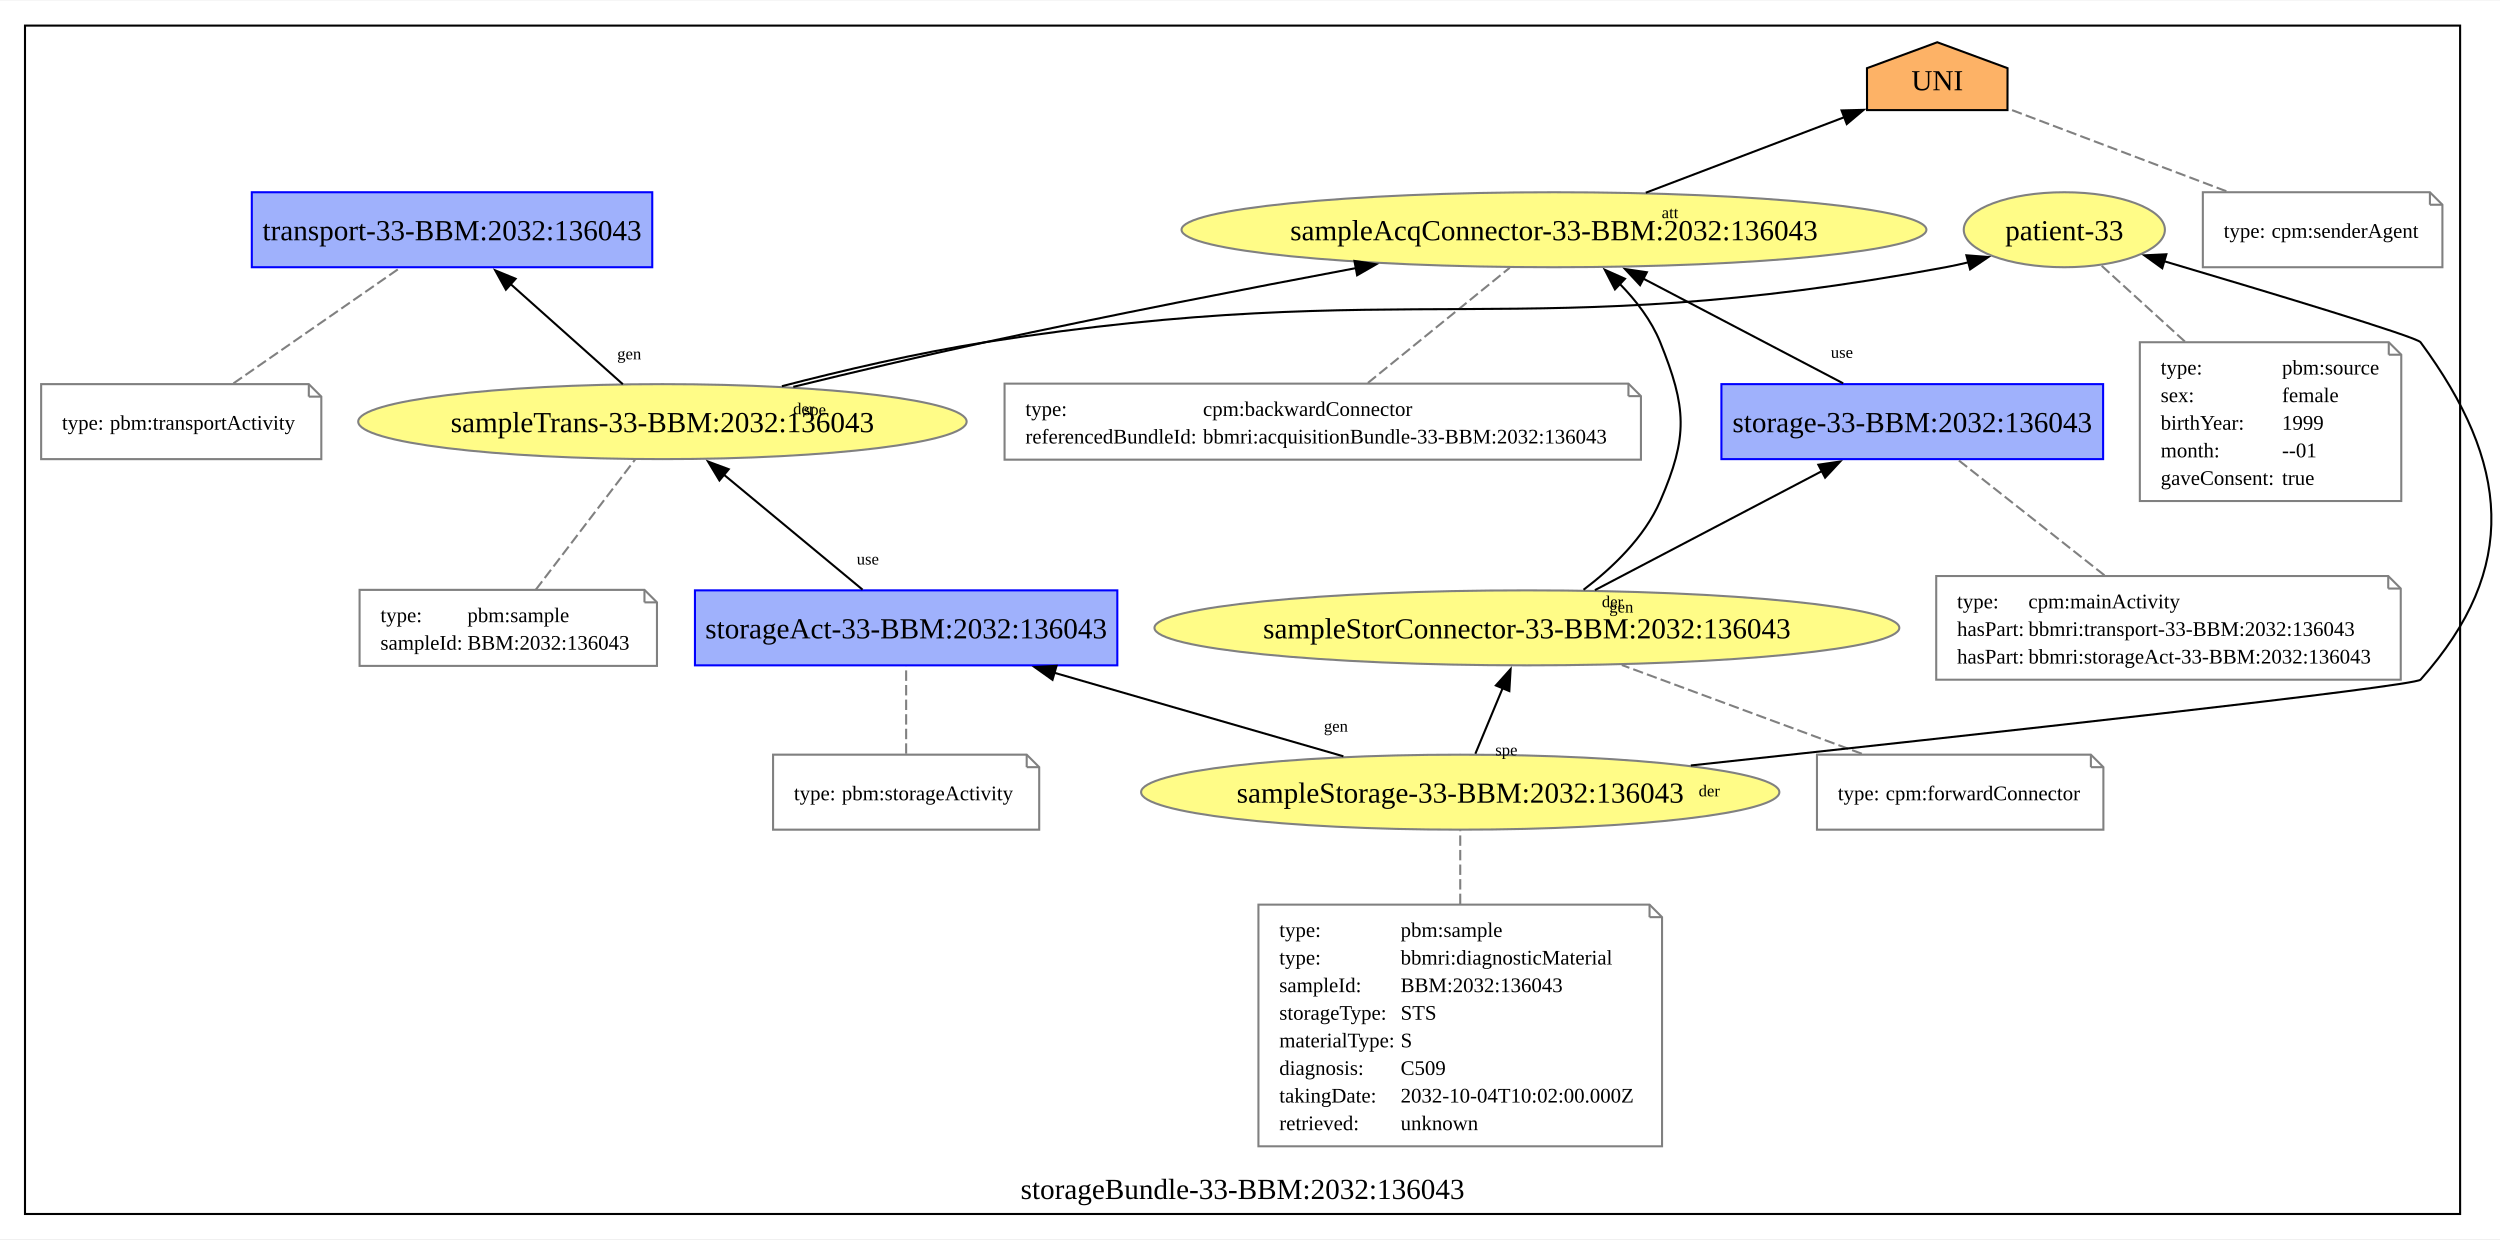
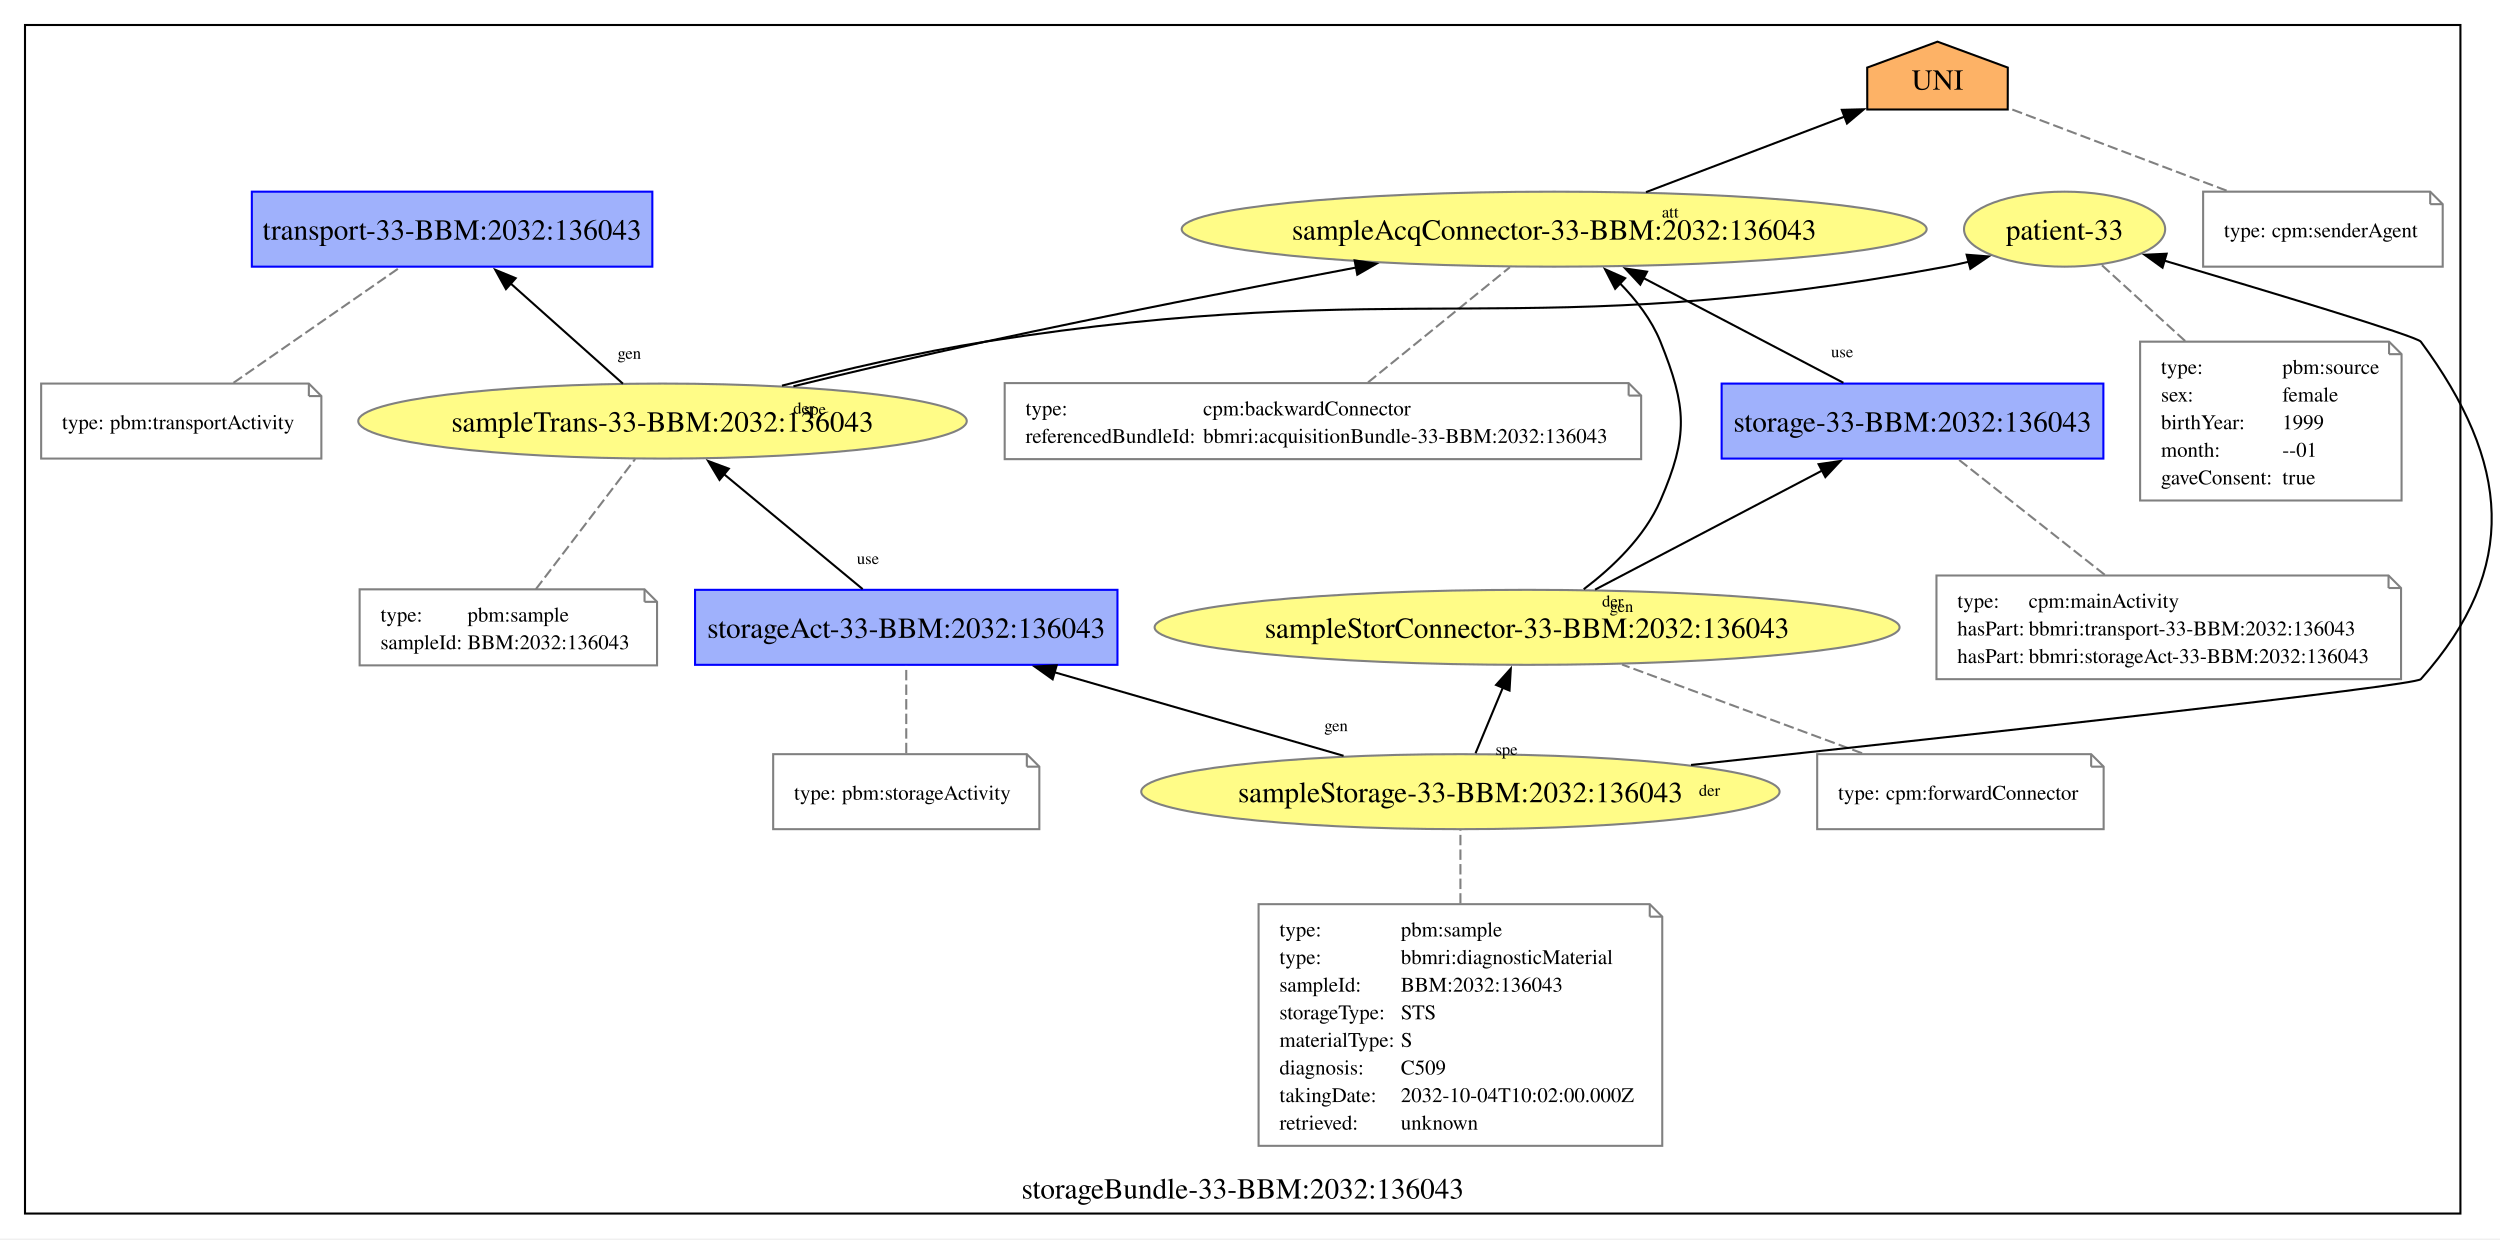
- <svg xmlns="http://www.w3.org/2000/svg" xmlns:xlink="http://www.w3.org/1999/xlink" width="1200pt" height="595pt" viewBox="0.00 0.00 1200.15 594.50">
+ <svg xmlns="http://www.w3.org/2000/svg" xmlns:xlink="http://www.w3.org/1999/xlink" width="1200pt" height="595pt" viewBox="0.00 0.00 1200.00 595.00">
  <g id="graph0" class="graph" transform="scale(1 1) rotate(0) translate(4 590.5)">
    <polygon fill="white" stroke="none" points="-4,4 -4,-590.5 1196.15,-590.5 1196.15,4 -4,4" />
    <g id="clust1" class="cluster">
      <g id="a_clust1">
        <a xlink:href="http://www.bbmri.cz/schemas/biobank/data#storageBundle-33-BBM:2032:136043" xlink:title="storageBundle-33-BBM:2032:136043">
          <polygon fill="none" stroke="black" points="8,-8 8,-578.5 1177,-578.5 1177,-8 8,-8" />
-           <text text-anchor="middle" x="592.5" y="-15.2" font-family="Times New Roman,serif" font-size="14.00">storageBundle-33-BBM:2032:136043</text>
+           <text xml:space="preserve" text-anchor="middle" x="592.5" y="-15.2" font-family="Times,serif" font-size="14.00">storageBundle-33-BBM:2032:136043</text>
        </a>
      </g>
    </g>
    <g id="node1" class="node">
      <g id="a_node1">
        <a xlink:href="http://www.bbmri.cz/schemas/biobank/data#storage-33-BBM:2032:136043" xlink:title="storage-33-BBM:2032:136043">
          <polygon fill="#9fb1fc" stroke="#0000ff" points="1005.62,-406.38 822.38,-406.38 822.38,-370.38 1005.62,-370.38 1005.62,-406.38" />
-           <text text-anchor="middle" x="914" y="-383.32" font-family="Times New Roman,serif" font-size="14.00">storage-33-BBM:2032:136043</text>
+           <text xml:space="preserve" text-anchor="middle" x="914" y="-383.32" font-family="Times,serif" font-size="14.00">storage-33-BBM:2032:136043</text>
        </a>
      </g>
    </g>
    <g id="node7" class="node">
      <g id="a_node7">
        <a xlink:href="http://www.bbmri.cz/schemas/biobank/data#sampleAcqConnector-33-BBM:2032:136043" xlink:title="sampleAcqConnector-33-BBM:2032:136043">
          <ellipse fill="#fffc87" stroke="#808080" cx="742" cy="-480.5" rx="178.79" ry="18" />
-           <text text-anchor="middle" x="742" y="-475.45" font-family="Times New Roman,serif" font-size="14.00">sampleAcqConnector-33-BBM:2032:136043</text>
+           <text xml:space="preserve" text-anchor="middle" x="742" y="-475.45" font-family="Times,serif" font-size="14.00">sampleAcqConnector-33-BBM:2032:136043</text>
        </a>
      </g>
    </g>
    <g id="edge10" class="edge">
      <path fill="none" stroke="black" d="M880.84,-406.75C853.5,-421.07 814.55,-441.49 784.85,-457.05" />
      <polygon fill="black" stroke="black" points="783.34,-453.89 776.11,-461.63 786.59,-460.09 783.34,-453.89" />
-       <text text-anchor="middle" x="880.22" y="-419.01" font-family="Times New Roman,serif" font-size="8.00">use</text>
+       <text xml:space="preserve" text-anchor="middle" x="880.22" y="-419.01" font-family="Times,serif" font-size="8.00">use</text>
    </g>
    <g id="node2" class="node">
      <polygon fill="none" stroke="gray" points="1142.5,-314.25 925.5,-314.25 925.5,-264.5 1148.5,-264.5 1148.5,-308.25 1142.5,-314.25" />
      <polyline fill="none" stroke="gray" points="1142.5,-314.25 1142.5,-308.25" />
      <polyline fill="none" stroke="gray" points="1148.5,-308.25 1142.5,-308.25" />
-       <text text-anchor="start" x="935.5" y="-298.75" font-family="Times New Roman,serif" font-size="10.00">type:</text>
-       <text text-anchor="start" x="969.75" y="-298.75" font-family="Times New Roman,serif" font-size="10.00">cpm:mainActivity</text>
-       <text text-anchor="start" x="935.5" y="-285.5" font-family="Times New Roman,serif" font-size="10.00">hasPart:</text>
-       <text text-anchor="start" x="969.75" y="-285.5" font-family="Times New Roman,serif" font-size="10.00">bbmri:transport-33-BBM:2032:136043</text>
-       <text text-anchor="start" x="935.5" y="-272.25" font-family="Times New Roman,serif" font-size="10.00">hasPart:</text>
-       <text text-anchor="start" x="969.75" y="-272.25" font-family="Times New Roman,serif" font-size="10.00">bbmri:storageAct-33-BBM:2032:136043</text>
+       <text xml:space="preserve" text-anchor="start" x="935.5" y="-298.75" font-family="Times,serif" font-size="10.00">type:</text>
+       <text xml:space="preserve" text-anchor="start" x="969.75" y="-298.75" font-family="Times,serif" font-size="10.00">cpm:mainActivity</text>
+       <text xml:space="preserve" text-anchor="start" x="935.5" y="-285.5" font-family="Times,serif" font-size="10.00">hasPart:</text>
+       <text xml:space="preserve" text-anchor="start" x="969.75" y="-285.5" font-family="Times,serif" font-size="10.00">bbmri:transport-33-BBM:2032:136043</text>
+       <text xml:space="preserve" text-anchor="start" x="935.5" y="-272.25" font-family="Times,serif" font-size="10.00">hasPart:</text>
+       <text xml:space="preserve" text-anchor="start" x="969.75" y="-272.25" font-family="Times,serif" font-size="10.00">bbmri:storageAct-33-BBM:2032:136043</text>
    </g>
    <g id="edge1" class="edge">
      <path fill="none" stroke="gray" stroke-dasharray="5,2" d="M1006.28,-314.6C984.36,-331.89 955.42,-354.71 935.84,-370.15" />
    </g>
    <g id="node3" class="node">
      <g id="a_node3">
        <a xlink:href="http://www.bbmri.cz/schemas/biobank/data#transport-33-BBM:2032:136043" xlink:title="transport-33-BBM:2032:136043">
          <polygon fill="#9fb1fc" stroke="#0000ff" points="309.12,-498.5 116.88,-498.5 116.88,-462.5 309.12,-462.5 309.12,-498.5" />
-           <text text-anchor="middle" x="213" y="-475.45" font-family="Times New Roman,serif" font-size="14.00">transport-33-BBM:2032:136043</text>
+           <text xml:space="preserve" text-anchor="middle" x="213" y="-475.45" font-family="Times,serif" font-size="14.00">transport-33-BBM:2032:136043</text>
        </a>
      </g>
    </g>
    <g id="node4" class="node">
      <polygon fill="none" stroke="gray" points="144.25,-406.38 15.75,-406.38 15.75,-370.38 150.25,-370.38 150.25,-400.38 144.25,-406.38" />
      <polyline fill="none" stroke="gray" points="144.25,-406.38 144.25,-400.38" />
      <polyline fill="none" stroke="gray" points="150.25,-400.38 144.25,-400.38" />
-       <text text-anchor="start" x="25.75" y="-384.5" font-family="Times New Roman,serif" font-size="10.00">type:</text>
-       <text text-anchor="start" x="48.75" y="-384.5" font-family="Times New Roman,serif" font-size="10.00">pbm:transportActivity</text>
+       <text xml:space="preserve" text-anchor="start" x="25.75" y="-384.5" font-family="Times,serif" font-size="10.00">type:</text>
+       <text xml:space="preserve" text-anchor="start" x="48.75" y="-384.5" font-family="Times,serif" font-size="10.00">pbm:transportActivity</text>
    </g>
    <g id="edge2" class="edge">
      <path fill="none" stroke="gray" stroke-dasharray="5,2" d="M108.07,-406.75C131.09,-422.71 165.02,-446.23 188.01,-462.18" />
    </g>
    <g id="node5" class="node">
      <g id="a_node5">
        <a xlink:href="http://www.bbmri.cz/schemas/biobank/data#storageAct-33-BBM:2032:136043" xlink:title="storageAct-33-BBM:2032:136043">
          <polygon fill="#9fb1fc" stroke="#0000ff" points="532.38,-307.38 329.62,-307.38 329.62,-271.38 532.38,-271.38 532.38,-307.38" />
-           <text text-anchor="middle" x="431" y="-284.32" font-family="Times New Roman,serif" font-size="14.00">storageAct-33-BBM:2032:136043</text>
+           <text xml:space="preserve" text-anchor="middle" x="431" y="-284.32" font-family="Times,serif" font-size="14.00">storageAct-33-BBM:2032:136043</text>
        </a>
      </g>
    </g>
    <g id="node11" class="node">
      <g id="a_node11">
        <a xlink:href="http://www.bbmri.cz/schemas/biobank/data#sampleTrans-33-BBM:2032:136043" xlink:title="sampleTrans-33-BBM:2032:136043">
          <ellipse fill="#fffc87" stroke="#808080" cx="314" cy="-388.38" rx="146.04" ry="18" />
-           <text text-anchor="middle" x="314" y="-383.32" font-family="Times New Roman,serif" font-size="14.00">sampleTrans-33-BBM:2032:136043</text>
+           <text xml:space="preserve" text-anchor="middle" x="314" y="-383.32" font-family="Times,serif" font-size="14.00">sampleTrans-33-BBM:2032:136043</text>
        </a>
      </g>
    </g>
    <g id="edge16" class="edge">
      <path fill="none" stroke="black" d="M410.08,-307.72C391.53,-323.1 364.24,-345.73 343.47,-362.94" />
      <polygon fill="black" stroke="black" points="341.37,-360.14 335.9,-369.22 345.83,-365.53 341.37,-360.14" />
-       <text text-anchor="middle" x="412.6" y="-319.78" font-family="Times New Roman,serif" font-size="8.00">use</text>
+       <text xml:space="preserve" text-anchor="middle" x="412.6" y="-319.78" font-family="Times,serif" font-size="8.00">use</text>
    </g>
    <g id="node6" class="node">
      <polygon fill="none" stroke="gray" points="488.88,-228.5 367.12,-228.5 367.12,-192.5 494.88,-192.5 494.88,-222.5 488.88,-228.5" />
      <polyline fill="none" stroke="gray" points="488.88,-228.5 488.88,-222.5" />
      <polyline fill="none" stroke="gray" points="494.88,-222.5 488.88,-222.5" />
-       <text text-anchor="start" x="377.12" y="-206.62" font-family="Times New Roman,serif" font-size="10.00">type:</text>
-       <text text-anchor="start" x="400.12" y="-206.62" font-family="Times New Roman,serif" font-size="10.00">pbm:storageActivity</text>
+       <text xml:space="preserve" text-anchor="start" x="377.12" y="-206.62" font-family="Times,serif" font-size="10.00">type:</text>
+       <text xml:space="preserve" text-anchor="start" x="400.12" y="-206.62" font-family="Times,serif" font-size="10.00">pbm:storageActivity</text>
    </g>
    <g id="edge3" class="edge">
      <path fill="none" stroke="gray" stroke-dasharray="5,2" d="M431,-228.94C431,-241.53 431,-258.43 431,-271" />
    </g>
    <g id="node17" class="node">
      <g id="a_node17">
        <a xlink:href="http://www.bbmri.cz/schemas/biobank/data#UNI" xlink:title="UNI">
          <polygon fill="#fdb266" stroke="black" points="959.74,-558.06 926,-570.5 892.26,-558.06 892.29,-537.94 959.71,-537.94 959.74,-558.06" />
-           <text text-anchor="middle" x="926" y="-547.45" font-family="Times New Roman,serif" font-size="14.00">UNI</text>
+           <text xml:space="preserve" text-anchor="middle" x="926" y="-547.45" font-family="Times,serif" font-size="14.00">UNI</text>
        </a>
      </g>
    </g>
    <g id="edge12" class="edge">
      <path fill="none" stroke="black" d="M786.07,-498.27C814.92,-509.24 852.49,-523.53 881.44,-534.55" />
      <polygon fill="black" stroke="black" points="880.07,-537.77 890.66,-538.05 882.56,-531.23 880.07,-537.77" />
-       <text text-anchor="middle" x="797.7" y="-486.07" font-family="Times New Roman,serif" font-size="8.00">att</text>
+       <text xml:space="preserve" text-anchor="middle" x="797.7" y="-486.07" font-family="Times,serif" font-size="8.00">att</text>
    </g>
    <g id="node8" class="node">
      <polygon fill="none" stroke="gray" points="777.75,-406.62 478.25,-406.62 478.25,-370.12 783.75,-370.12 783.75,-400.62 777.75,-406.62" />
      <polyline fill="none" stroke="gray" points="777.75,-406.62 777.75,-400.62" />
      <polyline fill="none" stroke="gray" points="783.75,-400.62 777.75,-400.62" />
-       <text text-anchor="start" x="488.25" y="-391.12" font-family="Times New Roman,serif" font-size="10.00">type:</text>
-       <text text-anchor="start" x="573.5" y="-391.12" font-family="Times New Roman,serif" font-size="10.00">cpm:backwardConnector</text>
-       <text text-anchor="start" x="488.25" y="-377.88" font-family="Times New Roman,serif" font-size="10.00">referencedBundleId:</text>
-       <text text-anchor="start" x="573.5" y="-377.88" font-family="Times New Roman,serif" font-size="10.00">bbmri:acquisitionBundle-33-BBM:2032:136043</text>
+       <text xml:space="preserve" text-anchor="start" x="488.25" y="-391.12" font-family="Times,serif" font-size="10.00">type:</text>
+       <text xml:space="preserve" text-anchor="start" x="573.5" y="-391.12" font-family="Times,serif" font-size="10.00">cpm:backwardConnector</text>
+       <text xml:space="preserve" text-anchor="start" x="488.25" y="-377.88" font-family="Times,serif" font-size="10.00">referencedBundleId:</text>
+       <text xml:space="preserve" text-anchor="start" x="573.5" y="-377.88" font-family="Times,serif" font-size="10.00">bbmri:acquisitionBundle-33-BBM:2032:136043</text>
    </g>
    <g id="edge4" class="edge">
      <path fill="none" stroke="gray" stroke-dasharray="5,2" d="M652.67,-406.97C672.35,-422.95 701.22,-446.39 720.77,-462.26" />
    </g>
    <g id="node9" class="node">
      <g id="a_node9">
        <a xlink:href="http://www.bbmri.cz/schemas/biobank/data#sampleStorConnector-33-BBM:2032:136043" xlink:title="sampleStorConnector-33-BBM:2032:136043">
          <ellipse fill="#fffc87" stroke="#808080" cx="729" cy="-289.38" rx="178.79" ry="18" />
-           <text text-anchor="middle" x="729" y="-284.32" font-family="Times New Roman,serif" font-size="14.00">sampleStorConnector-33-BBM:2032:136043</text>
+           <text xml:space="preserve" text-anchor="middle" x="729" y="-284.32" font-family="Times,serif" font-size="14.00">sampleStorConnector-33-BBM:2032:136043</text>
        </a>
      </g>
    </g>
    <g id="edge11" class="edge">
      <path fill="none" stroke="black" d="M761.65,-307.49C792.01,-323.41 837.45,-347.24 870.81,-364.73" />
      <polygon fill="black" stroke="black" points="868.92,-367.69 879.4,-369.23 872.17,-361.49 868.92,-367.69" />
-       <text text-anchor="middle" x="774.32" y="-296.75" font-family="Times New Roman,serif" font-size="8.00">gen</text>
+       <text xml:space="preserve" text-anchor="middle" x="774.32" y="-296.75" font-family="Times,serif" font-size="8.00">gen</text>
    </g>
    <g id="edge13" class="edge">
      <path fill="none" stroke="black" d="M756.18,-307.66C769.99,-318.12 785.43,-332.8 793,-350.25 806.49,-381.34 805.67,-395.07 793,-426.5 788.78,-436.96 781.41,-446.51 773.55,-454.54" />
      <polygon fill="black" stroke="black" points="771.28,-451.87 766.41,-461.28 776.08,-456.96 771.28,-451.87" />
-       <text text-anchor="middle" x="770.08" y="-299.3" font-family="Times New Roman,serif" font-size="8.00">der</text>
+       <text xml:space="preserve" text-anchor="middle" x="770.08" y="-299.3" font-family="Times,serif" font-size="8.00">der</text>
    </g>
    <g id="node10" class="node">
      <polygon fill="none" stroke="gray" points="999.75,-228.5 868.25,-228.5 868.25,-192.5 1005.75,-192.5 1005.75,-222.5 999.75,-228.5" />
      <polyline fill="none" stroke="gray" points="999.75,-228.5 999.75,-222.5" />
      <polyline fill="none" stroke="gray" points="1005.75,-222.5 999.75,-222.5" />
-       <text text-anchor="start" x="878.25" y="-206.62" font-family="Times New Roman,serif" font-size="10.00">type:</text>
-       <text text-anchor="start" x="901.25" y="-206.62" font-family="Times New Roman,serif" font-size="10.00">cpm:forwardConnector</text>
+       <text xml:space="preserve" text-anchor="start" x="878.25" y="-206.62" font-family="Times,serif" font-size="10.00">type:</text>
+       <text xml:space="preserve" text-anchor="start" x="901.25" y="-206.62" font-family="Times,serif" font-size="10.00">cpm:forwardConnector</text>
    </g>
    <g id="edge5" class="edge">
      <path fill="none" stroke="gray" stroke-dasharray="5,2" d="M889.8,-228.94C855.28,-241.7 808.72,-258.91 774.58,-271.53" />
    </g>
    <g id="edge15" class="edge">
      <path fill="none" stroke="black" d="M295,-406.33C279.82,-419.87 258.31,-439.07 241.13,-454.4" />
      <polygon fill="black" stroke="black" points="238.86,-451.73 233.73,-461 243.52,-456.96 238.86,-451.73" />
-       <text text-anchor="middle" x="298.06" y="-418.29" font-family="Times New Roman,serif" font-size="8.00">gen</text>
+       <text xml:space="preserve" text-anchor="middle" x="298.06" y="-418.29" font-family="Times,serif" font-size="8.00">gen</text>
    </g>
    <g id="edge14" class="edge">
      <path fill="none" stroke="black" d="M376.83,-405.08C404.96,-411.94 438.58,-419.91 469,-426.5 528.03,-439.29 594.56,-452.24 647.16,-462.13" />
      <polygon fill="black" stroke="black" points="646.21,-465.52 656.68,-463.92 647.5,-458.64 646.21,-465.52" />
-       <text text-anchor="middle" x="387.19" y="-391.5" font-family="Times New Roman,serif" font-size="8.00">spe</text>
+       <text xml:space="preserve" text-anchor="middle" x="387.19" y="-391.5" font-family="Times,serif" font-size="8.00">spe</text>
    </g>
    <g id="node15" class="node">
      <g id="a_node15">
        <a xlink:href="http://www.bbmri.cz/schemas/biobank/data#patient-33" xlink:title="patient-33">
          <ellipse fill="#fffc87" stroke="#808080" cx="987" cy="-480.5" rx="48.28" ry="18" />
-           <text text-anchor="middle" x="987" y="-475.45" font-family="Times New Roman,serif" font-size="14.00">patient-33</text>
+           <text xml:space="preserve" text-anchor="middle" x="987" y="-475.45" font-family="Times,serif" font-size="14.00">patient-33</text>
        </a>
      </g>
    </g>
    <g id="edge19" class="edge">
      <path fill="none" stroke="black" d="M371.35,-405.39C400.39,-412.91 436.34,-421.35 469,-426.5 672,-458.53 727.95,-424.92 930,-462.5 933.6,-463.17 937.3,-463.98 941.01,-464.88" />
      <polygon fill="black" stroke="black" points="939.99,-468.23 950.55,-467.41 941.78,-461.47 939.99,-468.23" />
-       <text text-anchor="middle" x="381.84" y="-391.94" font-family="Times New Roman,serif" font-size="8.00">der</text>
+       <text xml:space="preserve" text-anchor="middle" x="381.84" y="-391.94" font-family="Times,serif" font-size="8.00">der</text>
    </g>
    <g id="node12" class="node">
      <polygon fill="none" stroke="gray" points="305.38,-307.62 168.62,-307.62 168.62,-271.12 311.38,-271.12 311.38,-301.62 305.38,-307.62" />
      <polyline fill="none" stroke="gray" points="305.38,-307.62 305.38,-301.62" />
      <polyline fill="none" stroke="gray" points="311.38,-301.62 305.38,-301.62" />
-       <text text-anchor="start" x="178.62" y="-292.12" font-family="Times New Roman,serif" font-size="10.00">type:</text>
-       <text text-anchor="start" x="220.38" y="-292.12" font-family="Times New Roman,serif" font-size="10.00">pbm:sample</text>
-       <text text-anchor="start" x="178.62" y="-278.88" font-family="Times New Roman,serif" font-size="10.00">sampleId:</text>
-       <text text-anchor="start" x="220.38" y="-278.88" font-family="Times New Roman,serif" font-size="10.00">BBM:2032:136043</text>
+       <text xml:space="preserve" text-anchor="start" x="178.62" y="-292.12" font-family="Times,serif" font-size="10.00">type:</text>
+       <text xml:space="preserve" text-anchor="start" x="220.38" y="-292.12" font-family="Times,serif" font-size="10.00">pbm:sample</text>
+       <text xml:space="preserve" text-anchor="start" x="178.62" y="-278.88" font-family="Times,serif" font-size="10.00">sampleId:</text>
+       <text xml:space="preserve" text-anchor="start" x="220.38" y="-278.88" font-family="Times,serif" font-size="10.00">BBM:2032:136043</text>
    </g>
    <g id="edge6" class="edge">
      <path fill="none" stroke="gray" stroke-dasharray="5,2" d="M253.23,-307.72C266.7,-325.37 287.46,-352.58 300.88,-370.18" />
    </g>
    <g id="node13" class="node">
      <g id="a_node13">
        <a xlink:href="http://www.bbmri.cz/schemas/biobank/data#sampleStorage-33-BBM:2032:136043" xlink:title="sampleStorage-33-BBM:2032:136043">
          <ellipse fill="#fffc87" stroke="#808080" cx="697" cy="-210.5" rx="153.2" ry="18" />
-           <text text-anchor="middle" x="697" y="-205.45" font-family="Times New Roman,serif" font-size="14.00">sampleStorage-33-BBM:2032:136043</text>
+           <text xml:space="preserve" text-anchor="middle" x="697" y="-205.45" font-family="Times,serif" font-size="14.00">sampleStorage-33-BBM:2032:136043</text>
        </a>
      </g>
    </g>
    <g id="edge17" class="edge">
      <path fill="none" stroke="black" d="M640.91,-227.71C600.44,-239.4 545.5,-255.28 501.98,-267.86" />
      <polygon fill="black" stroke="black" points="501.26,-264.43 492.63,-270.56 503.21,-271.15 501.26,-264.43" />
-       <text text-anchor="middle" x="637.31" y="-239.55" font-family="Times New Roman,serif" font-size="8.00">gen</text>
+       <text xml:space="preserve" text-anchor="middle" x="637.31" y="-239.55" font-family="Times,serif" font-size="8.00">gen</text>
    </g>
    <g id="edge18" class="edge">
      <path fill="none" stroke="black" d="M704.26,-228.94C708.15,-238.28 713.03,-250 717.42,-260.56" />
      <polygon fill="black" stroke="black" points="714.11,-261.72 721.19,-269.6 720.57,-259.03 714.11,-261.72" />
-       <text text-anchor="middle" x="719.14" y="-228.15" font-family="Times New Roman,serif" font-size="8.00">spe</text>
+       <text xml:space="preserve" text-anchor="middle" x="719.14" y="-228.15" font-family="Times,serif" font-size="8.00">spe</text>
    </g>
    <g id="edge20" class="edge">
      <path fill="none" stroke="black" d="M807.7,-223.32C943.16,-237.92 1155.08,-261.23 1158,-264.5 1205.92,-318.24 1200.72,-368.54 1158,-426.5 1156.09,-429.1 1084.8,-450.6 1034.88,-465.4" />
      <polygon fill="black" stroke="black" points="1034.01,-462.01 1025.41,-468.21 1035.99,-468.72 1034.01,-462.01" />
-       <text text-anchor="middle" x="816.55" y="-208.49" font-family="Times New Roman,serif" font-size="8.00">der</text>
+       <text xml:space="preserve" text-anchor="middle" x="816.55" y="-208.49" font-family="Times,serif" font-size="8.00">der</text>
    </g>
    <g id="node14" class="node">
      <polygon fill="none" stroke="gray" points="787.88,-156.5 600.12,-156.5 600.12,-40.5 793.88,-40.5 793.88,-150.5 787.88,-156.5" />
      <polyline fill="none" stroke="gray" points="787.88,-156.5 787.88,-150.5" />
      <polyline fill="none" stroke="gray" points="793.88,-150.5 787.88,-150.5" />
-       <text text-anchor="start" x="610.12" y="-141" font-family="Times New Roman,serif" font-size="10.00">type:</text>
-       <text text-anchor="start" x="668.38" y="-141" font-family="Times New Roman,serif" font-size="10.00">pbm:sample</text>
-       <text text-anchor="start" x="610.12" y="-127.75" font-family="Times New Roman,serif" font-size="10.00">type:</text>
-       <text text-anchor="start" x="668.38" y="-127.75" font-family="Times New Roman,serif" font-size="10.00">bbmri:diagnosticMaterial</text>
-       <text text-anchor="start" x="610.12" y="-114.5" font-family="Times New Roman,serif" font-size="10.00">sampleId:</text>
-       <text text-anchor="start" x="668.38" y="-114.5" font-family="Times New Roman,serif" font-size="10.00">BBM:2032:136043</text>
-       <text text-anchor="start" x="610.12" y="-101.25" font-family="Times New Roman,serif" font-size="10.00">storageType:</text>
-       <text text-anchor="start" x="668.38" y="-101.25" font-family="Times New Roman,serif" font-size="10.00">STS</text>
-       <text text-anchor="start" x="610.12" y="-88" font-family="Times New Roman,serif" font-size="10.00">materialType:</text>
-       <text text-anchor="start" x="668.38" y="-88" font-family="Times New Roman,serif" font-size="10.00">S</text>
-       <text text-anchor="start" x="610.12" y="-74.75" font-family="Times New Roman,serif" font-size="10.00">diagnosis:</text>
-       <text text-anchor="start" x="668.38" y="-74.75" font-family="Times New Roman,serif" font-size="10.00">C509</text>
-       <text text-anchor="start" x="610.12" y="-61.5" font-family="Times New Roman,serif" font-size="10.00">takingDate:</text>
-       <text text-anchor="start" x="668.38" y="-61.5" font-family="Times New Roman,serif" font-size="10.00">2032-10-04T10:02:00.000Z</text>
-       <text text-anchor="start" x="610.12" y="-48.25" font-family="Times New Roman,serif" font-size="10.00">retrieved:</text>
-       <text text-anchor="start" x="668.38" y="-48.25" font-family="Times New Roman,serif" font-size="10.00">unknown</text>
+       <text xml:space="preserve" text-anchor="start" x="610.12" y="-141" font-family="Times,serif" font-size="10.00">type:</text>
+       <text xml:space="preserve" text-anchor="start" x="668.38" y="-141" font-family="Times,serif" font-size="10.00">pbm:sample</text>
+       <text xml:space="preserve" text-anchor="start" x="610.12" y="-127.75" font-family="Times,serif" font-size="10.00">type:</text>
+       <text xml:space="preserve" text-anchor="start" x="668.38" y="-127.75" font-family="Times,serif" font-size="10.00">bbmri:diagnosticMaterial</text>
+       <text xml:space="preserve" text-anchor="start" x="610.12" y="-114.5" font-family="Times,serif" font-size="10.00">sampleId:</text>
+       <text xml:space="preserve" text-anchor="start" x="668.38" y="-114.5" font-family="Times,serif" font-size="10.00">BBM:2032:136043</text>
+       <text xml:space="preserve" text-anchor="start" x="610.12" y="-101.25" font-family="Times,serif" font-size="10.00">storageType:</text>
+       <text xml:space="preserve" text-anchor="start" x="668.38" y="-101.25" font-family="Times,serif" font-size="10.00">STS</text>
+       <text xml:space="preserve" text-anchor="start" x="610.12" y="-88" font-family="Times,serif" font-size="10.00">materialType:</text>
+       <text xml:space="preserve" text-anchor="start" x="668.38" y="-88" font-family="Times,serif" font-size="10.00">S</text>
+       <text xml:space="preserve" text-anchor="start" x="610.12" y="-74.75" font-family="Times,serif" font-size="10.00">diagnosis:</text>
+       <text xml:space="preserve" text-anchor="start" x="668.38" y="-74.75" font-family="Times,serif" font-size="10.00">C509</text>
+       <text xml:space="preserve" text-anchor="start" x="610.12" y="-61.5" font-family="Times,serif" font-size="10.00">takingDate:</text>
+       <text xml:space="preserve" text-anchor="start" x="668.38" y="-61.5" font-family="Times,serif" font-size="10.00">2032-10-04T10:02:00.000Z</text>
+       <text xml:space="preserve" text-anchor="start" x="610.12" y="-48.25" font-family="Times,serif" font-size="10.00">retrieved:</text>
+       <text xml:space="preserve" text-anchor="start" x="668.38" y="-48.25" font-family="Times,serif" font-size="10.00">unknown</text>
    </g>
    <g id="edge7" class="edge">
      <path fill="none" stroke="gray" stroke-dasharray="5,2" d="M697,-156.76C697,-169.7 697,-182.48 697,-192.22" />
    </g>
    <g id="node16" class="node">
      <polygon fill="none" stroke="gray" points="1142.75,-426.5 1023.25,-426.5 1023.25,-350.25 1148.75,-350.25 1148.75,-420.5 1142.75,-426.5" />
      <polyline fill="none" stroke="gray" points="1142.75,-426.5 1142.75,-420.5" />
      <polyline fill="none" stroke="gray" points="1148.75,-420.5 1142.75,-420.5" />
-       <text text-anchor="start" x="1033.25" y="-411" font-family="Times New Roman,serif" font-size="10.00">type:</text>
-       <text text-anchor="start" x="1091.5" y="-411" font-family="Times New Roman,serif" font-size="10.00">pbm:source</text>
-       <text text-anchor="start" x="1033.25" y="-397.75" font-family="Times New Roman,serif" font-size="10.00">sex:</text>
-       <text text-anchor="start" x="1091.5" y="-397.75" font-family="Times New Roman,serif" font-size="10.00">female</text>
-       <text text-anchor="start" x="1033.25" y="-384.5" font-family="Times New Roman,serif" font-size="10.00">birthYear:</text>
-       <text text-anchor="start" x="1091.5" y="-384.5" font-family="Times New Roman,serif" font-size="10.00">1999</text>
-       <text text-anchor="start" x="1033.25" y="-371.25" font-family="Times New Roman,serif" font-size="10.00">month:</text>
-       <text text-anchor="start" x="1091.5" y="-371.25" font-family="Times New Roman,serif" font-size="10.00">--01</text>
-       <text text-anchor="start" x="1033.25" y="-358" font-family="Times New Roman,serif" font-size="10.00">gaveConsent:</text>
-       <text text-anchor="start" x="1091.5" y="-358" font-family="Times New Roman,serif" font-size="10.00">true</text>
+       <text xml:space="preserve" text-anchor="start" x="1033.25" y="-411" font-family="Times,serif" font-size="10.00">type:</text>
+       <text xml:space="preserve" text-anchor="start" x="1091.5" y="-411" font-family="Times,serif" font-size="10.00">pbm:source</text>
+       <text xml:space="preserve" text-anchor="start" x="1033.25" y="-397.75" font-family="Times,serif" font-size="10.00">sex:</text>
+       <text xml:space="preserve" text-anchor="start" x="1091.5" y="-397.75" font-family="Times,serif" font-size="10.00">female</text>
+       <text xml:space="preserve" text-anchor="start" x="1033.25" y="-384.5" font-family="Times,serif" font-size="10.00">birthYear:</text>
+       <text xml:space="preserve" text-anchor="start" x="1091.5" y="-384.5" font-family="Times,serif" font-size="10.00">1999</text>
+       <text xml:space="preserve" text-anchor="start" x="1033.25" y="-371.25" font-family="Times,serif" font-size="10.00">month:</text>
+       <text xml:space="preserve" text-anchor="start" x="1091.5" y="-371.25" font-family="Times,serif" font-size="10.00">--01</text>
+       <text xml:space="preserve" text-anchor="start" x="1033.25" y="-358" font-family="Times,serif" font-size="10.00">gaveConsent:</text>
+       <text xml:space="preserve" text-anchor="start" x="1091.5" y="-358" font-family="Times,serif" font-size="10.00">true</text>
    </g>
    <g id="edge8" class="edge">
      <path fill="none" stroke="gray" stroke-dasharray="5,2" d="M1044.88,-426.81C1030.85,-439.58 1015.9,-453.19 1004.71,-463.38" />
    </g>
    <g id="node18" class="node">
      <polygon fill="none" stroke="gray" points="1162.5,-498.5 1053.5,-498.5 1053.5,-462.5 1168.5,-462.5 1168.5,-492.5 1162.5,-498.5" />
      <polyline fill="none" stroke="gray" points="1162.5,-498.5 1162.5,-492.5" />
      <polyline fill="none" stroke="gray" points="1168.5,-492.5 1162.5,-492.5" />
-       <text text-anchor="start" x="1063.5" y="-476.62" font-family="Times New Roman,serif" font-size="10.00">type:</text>
-       <text text-anchor="start" x="1086.5" y="-476.62" font-family="Times New Roman,serif" font-size="10.00">cpm:senderAgent</text>
+       <text xml:space="preserve" text-anchor="start" x="1063.5" y="-476.62" font-family="Times,serif" font-size="10.00">type:</text>
+       <text xml:space="preserve" text-anchor="start" x="1086.5" y="-476.62" font-family="Times,serif" font-size="10.00">cpm:senderAgent</text>
    </g>
    <g id="edge9" class="edge">
      <path fill="none" stroke="gray" stroke-dasharray="5,2" d="M1064.79,-498.98C1032.26,-511.29 989.43,-527.5 960,-538.64" />
    </g>
  </g>
</svg>
